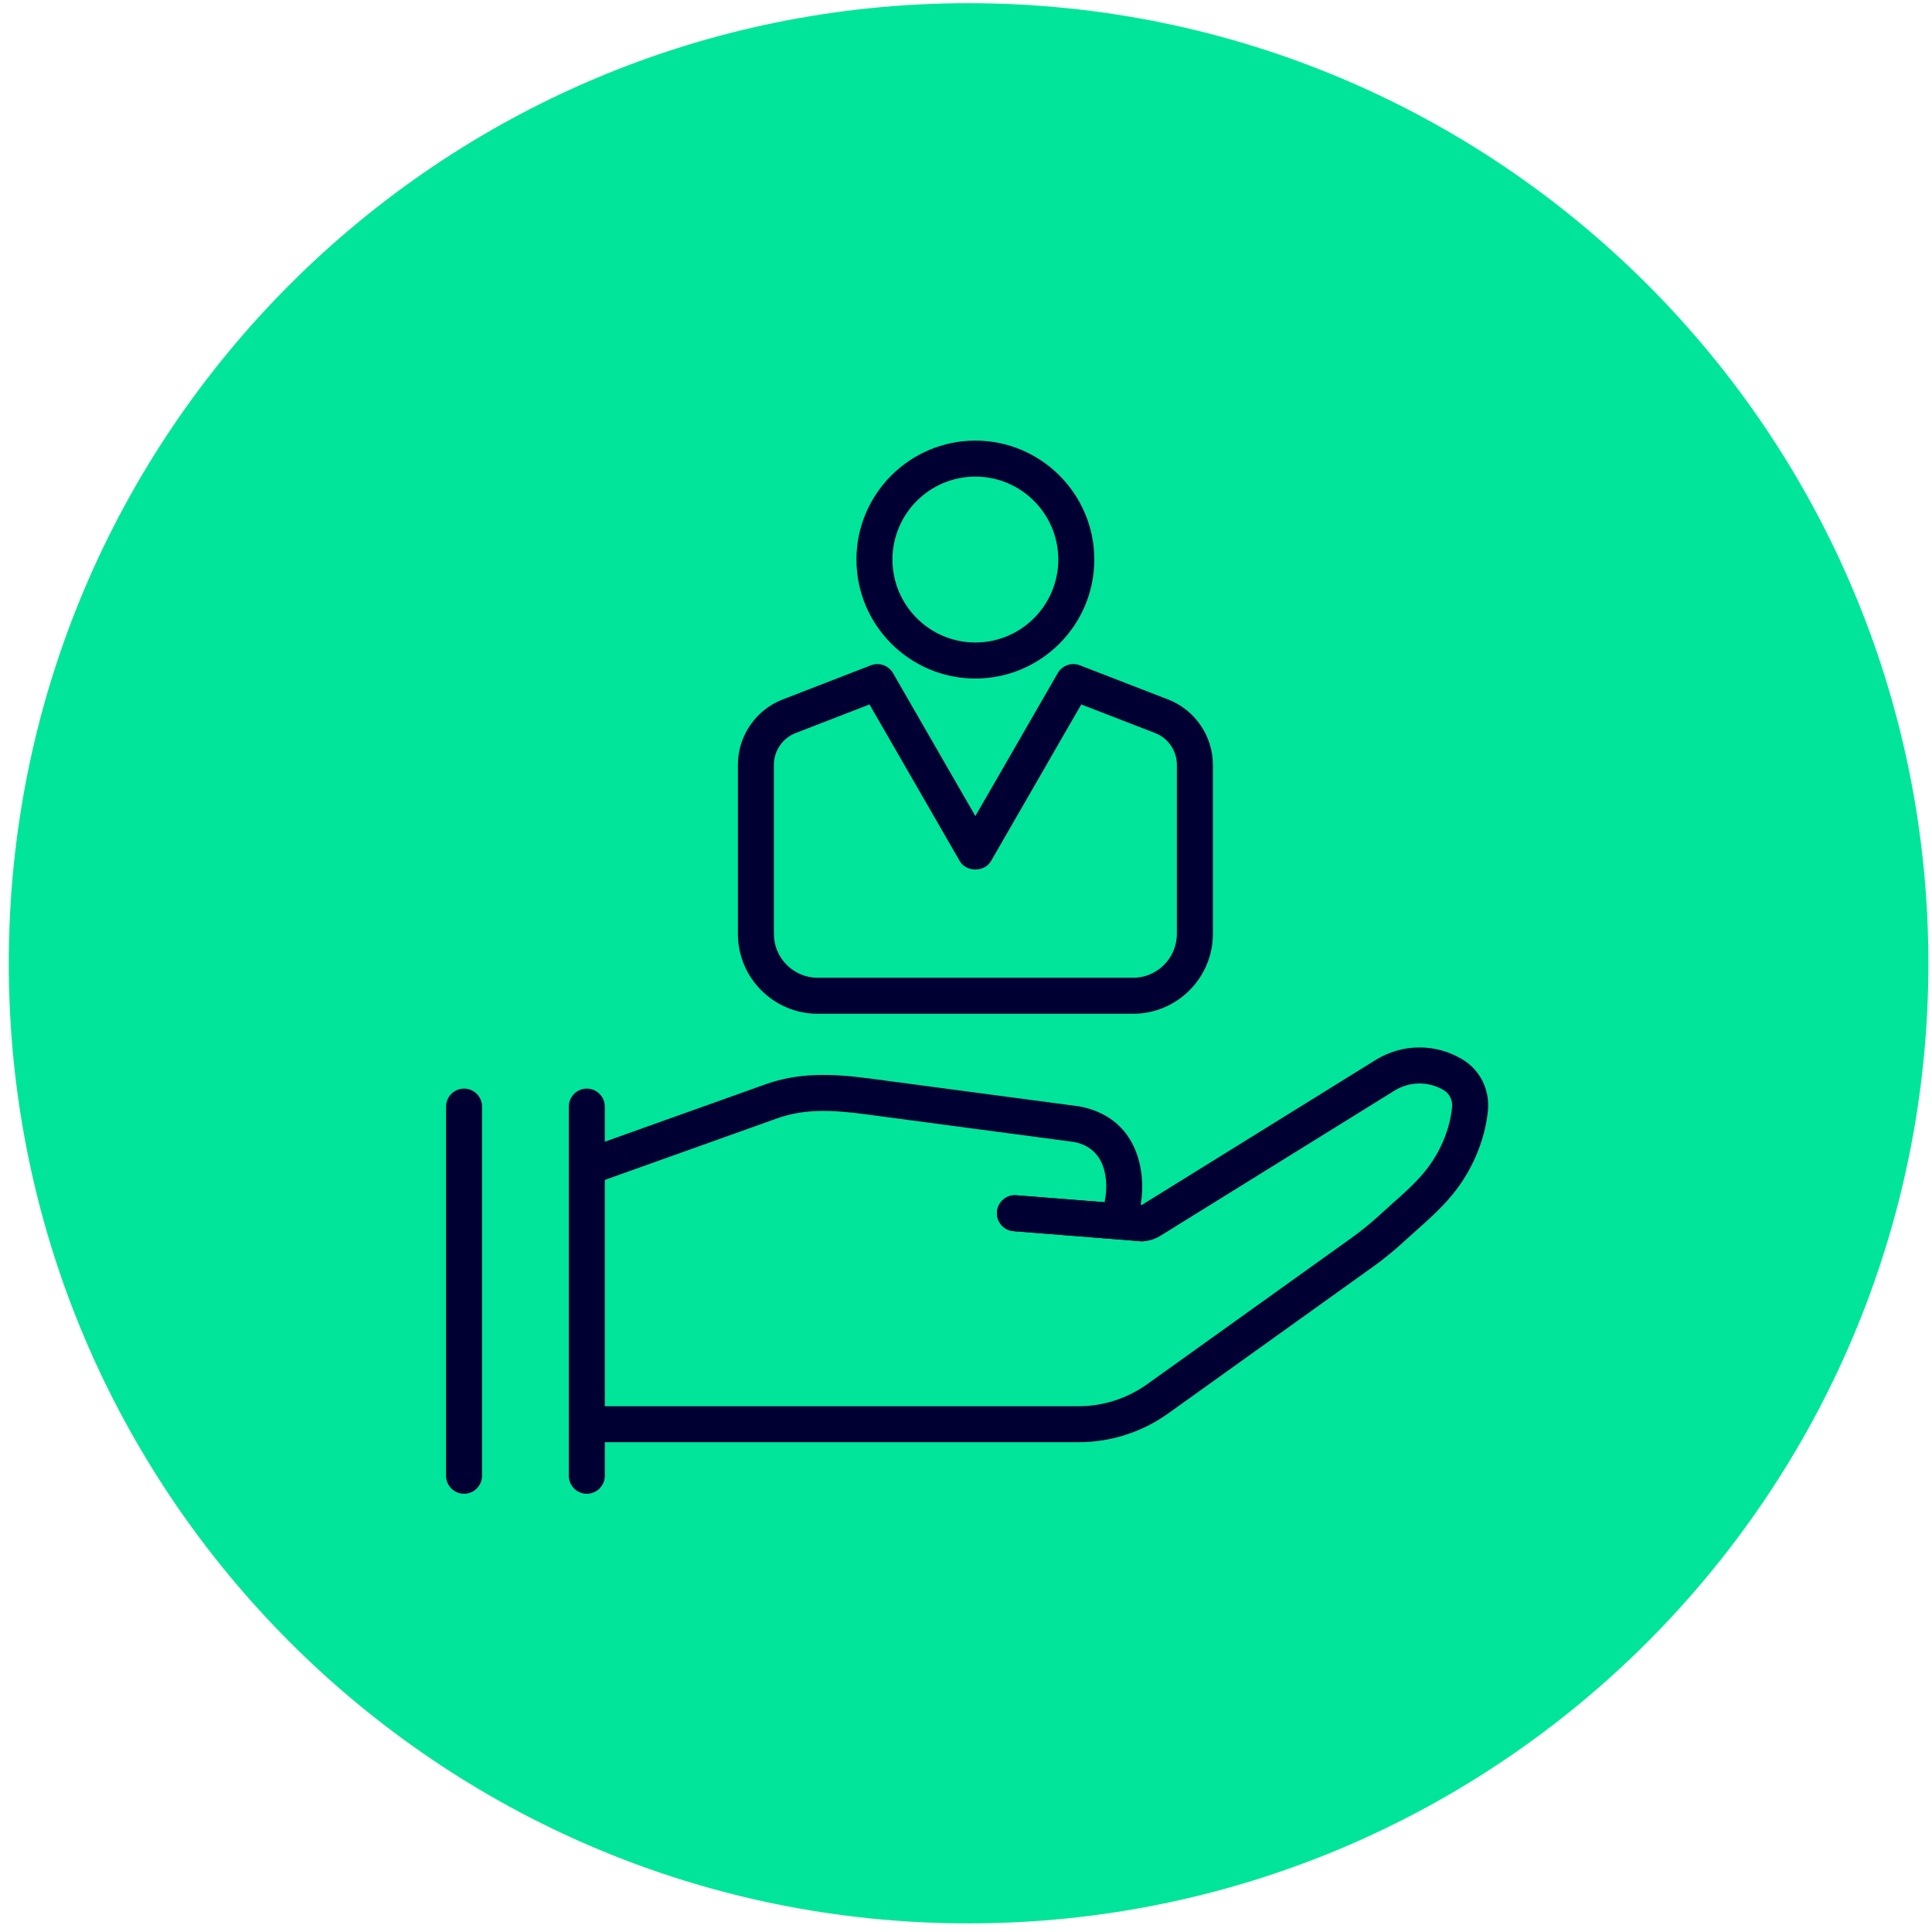
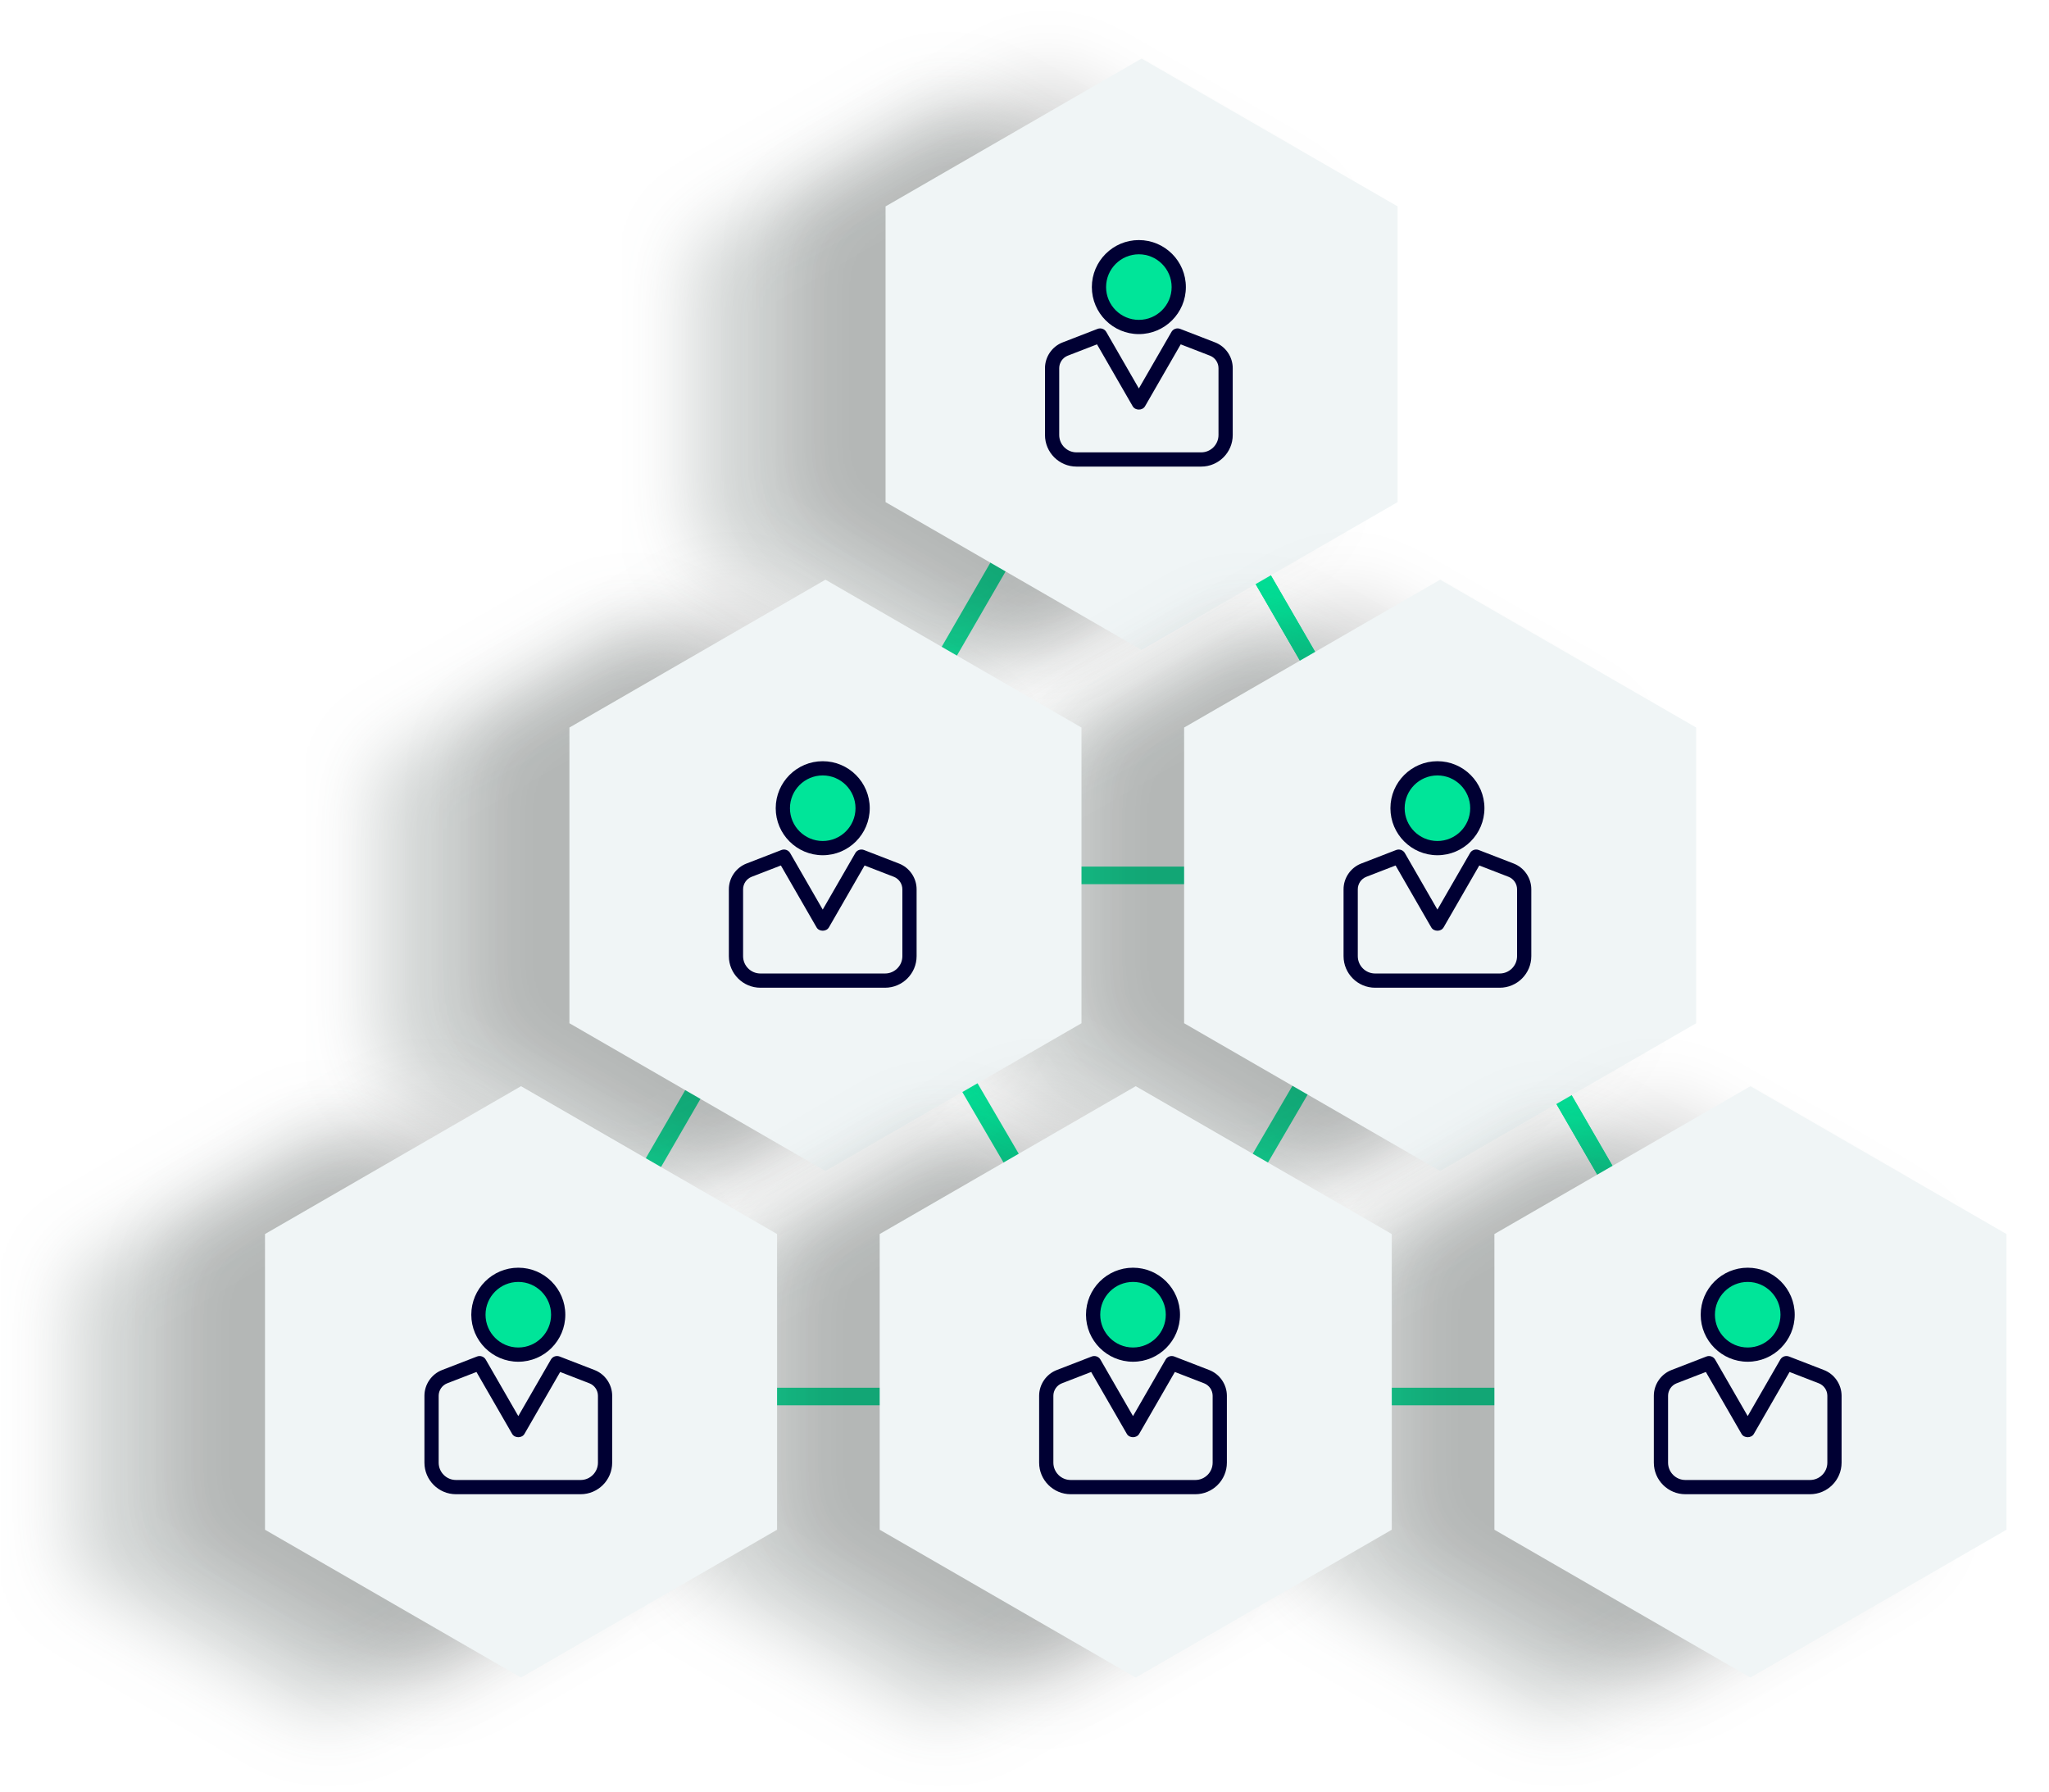
- <svg xmlns="http://www.w3.org/2000/svg" width="119" height="119" viewBox="0 0 119 119" fill="none">
-   <ellipse cx="59.659" cy="59.333" rx="58.459" ry="58.477" fill="#00E599" stroke="#00E599" stroke-width="1.319" />
-   <path fill-rule="evenodd" clip-rule="evenodd" d="M60.078 29.356C57.261 29.356 54.97 31.648 54.97 34.465C54.97 37.283 57.261 39.574 60.078 39.574C62.894 39.574 65.185 37.283 65.185 34.465C65.185 31.648 62.894 29.356 60.078 29.356ZM60.078 41.794C56.038 41.794 52.752 38.506 52.752 34.465C52.752 30.424 56.038 27.139 60.078 27.139C64.117 27.139 67.403 30.424 67.403 34.465C67.403 38.506 64.117 41.794 60.078 41.794Z" fill="#000033" />
-   <path fill-rule="evenodd" clip-rule="evenodd" d="M53.556 43.39L48.999 45.155C48.203 45.462 47.667 46.246 47.667 47.1V57.523C47.667 59.013 48.877 60.224 50.365 60.224H69.791C71.278 60.224 72.488 59.013 72.488 57.523V47.1C72.488 46.246 71.953 45.462 71.156 45.155L66.6 43.39L61.038 53.041C60.642 53.728 59.513 53.728 59.117 53.041L53.556 43.39ZM69.791 62.442H50.365C47.655 62.442 45.45 60.234 45.45 57.523V47.1C45.45 45.335 46.554 43.721 48.199 43.087L53.642 40.979C54.153 40.784 54.731 40.985 55.003 41.458L60.077 50.265L65.153 41.458C65.425 40.984 66.002 40.782 66.513 40.979L71.956 43.087C73.6 43.721 74.707 45.335 74.707 47.1V57.523C74.707 60.234 72.501 62.442 69.791 62.442Z" fill="#000033" />
-   <path fill-rule="evenodd" clip-rule="evenodd" d="M66.418 88.832H36.145C35.533 88.832 35.036 88.336 35.036 87.723C35.036 87.11 35.533 86.616 36.145 86.616H66.418C67.953 86.616 69.425 86.142 70.674 85.248L83.247 76.246C83.859 75.809 84.462 75.316 85.041 74.782C85.283 74.559 85.529 74.34 85.774 74.121C86.468 73.504 87.122 72.922 87.708 72.225C88.664 71.083 89.296 69.622 89.438 68.213C89.484 67.773 89.29 67.364 88.931 67.15C87.988 66.588 86.823 66.6 85.891 67.178L71.48 76.115C70.71 76.593 69.732 76.564 68.992 76.041C68.251 75.517 67.896 74.606 68.091 73.719C68.133 73.462 68.515 70.797 66.15 70.339L53.261 68.626C51.156 68.349 49.518 68.297 47.861 68.887L36.518 72.94C35.943 73.145 35.305 72.847 35.1 72.27C34.894 71.693 35.195 71.058 35.772 70.852L47.117 66.799C49.184 66.059 51.185 66.116 53.551 66.427L66.508 68.151C70.218 68.868 70.582 72.388 70.265 74.151L70.294 74.24L84.722 65.293C86.36 64.275 88.408 64.255 90.067 65.246C91.173 65.907 91.779 67.129 91.645 68.437C91.459 70.278 90.641 72.178 89.405 73.651C88.717 74.471 87.971 75.136 87.248 75.777C87.013 75.989 86.777 76.199 86.544 76.412C85.899 77.008 85.224 77.559 84.537 78.05L71.965 87.053C70.337 88.216 68.419 88.832 66.418 88.832Z" fill="#000033" />
-   <path fill-rule="evenodd" clip-rule="evenodd" d="M70.338 76.454C70.309 76.454 70.279 76.453 70.25 76.45L62.428 75.832C61.817 75.785 61.361 75.252 61.409 74.641C61.457 74.029 62.001 73.567 62.602 73.622L70.423 74.239C71.034 74.288 71.49 74.822 71.441 75.433C71.395 76.013 70.91 76.454 70.338 76.454Z" fill="#000033" />
-   <path fill-rule="evenodd" clip-rule="evenodd" d="M28.582 92.007C27.97 92.007 27.474 91.511 27.474 90.897V68.161C27.474 67.548 27.97 67.052 28.582 67.052C29.195 67.052 29.691 67.548 29.691 68.161V90.897C29.691 91.511 29.195 92.007 28.582 92.007Z" fill="#000033" />
-   <path fill-rule="evenodd" clip-rule="evenodd" d="M70.338 76.454C70.309 76.454 70.279 76.453 70.25 76.45L62.428 75.832C61.817 75.785 61.361 75.252 61.409 74.641C61.457 74.029 62.001 73.567 62.602 73.622L70.423 74.239C71.034 74.288 71.49 74.822 71.441 75.433C71.395 76.013 70.91 76.454 70.338 76.454Z" fill="#000033" />
-   <path fill-rule="evenodd" clip-rule="evenodd" d="M36.145 92.007C35.533 92.007 35.036 91.511 35.036 90.897V68.161C35.036 67.548 35.533 67.052 36.145 67.052C36.757 67.052 37.254 67.548 37.254 68.161V90.897C37.254 91.511 36.757 92.007 36.145 92.007Z" fill="#000033" />
+ <svg xmlns="http://www.w3.org/2000/svg" width="350" height="306" viewBox="0 0 350 306" fill="none">
+   <path d="M88.5 238.5H299.5" stroke="#00E599" stroke-width="3" stroke-linecap="square" />
+   <path d="M88.5 238.5L191.5 60.5" stroke="#00E599" stroke-width="3" stroke-linecap="square" />
+   <path d="M296.5 238.5L193.5 60.5" stroke="#00E599" stroke-width="3" stroke-linecap="square" />
+   <path d="M296.5 238.5L193.5 60.5" stroke="#00E599" stroke-width="3" stroke-linecap="square" />
+   <path d="M196.5 238.5L144.5 149.5" stroke="#00E599" stroke-width="3" stroke-linecap="square" />
+   <path d="M191.5 238.5L243.5 149.5" stroke="#00E599" stroke-width="3" stroke-linecap="square" />
+   <path d="M141.5 149.5H243.5" stroke="#00E599" stroke-width="3" stroke-linecap="square" />
+   <g filter="url(#filter0_dd)">
+     <path fill-rule="evenodd" clip-rule="evenodd" d="M195 10L238.734 35.25V85.75L195 111L151.266 85.75V35.25L195 10Z" fill="#F0F5F6" />
+   </g>
+   <circle cx="194.5" cy="49" r="6" fill="#00E599" />
+   <path fill-rule="evenodd" clip-rule="evenodd" d="M194.535 43.429C191.447 43.429 188.936 45.941 188.936 49.028C188.936 52.115 191.447 54.627 194.535 54.627C197.622 54.627 200.134 52.115 200.134 49.028C200.134 45.941 197.622 43.429 194.535 43.429ZM194.535 57.059C190.107 57.059 186.504 53.456 186.504 49.028C186.504 44.6 190.107 41 194.535 41C198.963 41 202.564 44.6 202.564 49.028C202.564 53.456 198.963 57.059 194.535 57.059Z" fill="#000033" />
+   <path fill-rule="evenodd" clip-rule="evenodd" d="M187.386 58.808L182.391 60.742C181.518 61.079 180.931 61.937 180.931 62.873V74.295C180.931 75.928 182.257 77.254 183.888 77.254H205.182C206.812 77.254 208.138 75.928 208.138 74.295V62.873C208.138 61.937 207.552 61.079 206.678 60.742L201.684 58.808L195.587 69.383C195.154 70.136 193.915 70.136 193.482 69.383L187.386 58.808ZM205.182 79.685H183.888C180.918 79.685 178.5 77.266 178.5 74.295V62.873C178.5 60.939 179.711 59.171 181.514 58.475L187.48 56.166C188.04 55.953 188.674 56.173 188.972 56.691L194.534 66.342L200.099 56.691C200.397 56.171 201.029 55.95 201.589 56.166L207.555 58.475C209.358 59.171 210.57 60.939 210.57 62.873V74.295C210.57 77.266 208.152 79.685 205.182 79.685Z" fill="#000033" />
+   <g filter="url(#filter1_dd)">
+     <path fill-rule="evenodd" clip-rule="evenodd" d="M246 99L289.734 124.25V174.75L246 200L202.266 174.75V124.25L246 99Z" fill="#F0F5F6" />
+   </g>
+   <circle cx="245.5" cy="138" r="6" fill="#00E599" />
+   <path fill-rule="evenodd" clip-rule="evenodd" d="M245.535 132.429C242.447 132.429 239.936 134.941 239.936 138.028C239.936 141.115 242.447 143.627 245.535 143.627C248.622 143.627 251.134 141.115 251.134 138.028C251.134 134.941 248.622 132.429 245.535 132.429ZM245.535 146.059C241.107 146.059 237.504 142.456 237.504 138.028C237.504 133.6 241.107 130 245.535 130C249.963 130 253.564 133.6 253.564 138.028C253.564 142.456 249.963 146.059 245.535 146.059Z" fill="#000033" />
+   <path fill-rule="evenodd" clip-rule="evenodd" d="M238.386 147.808L233.391 149.742C232.518 150.079 231.931 150.937 231.931 151.873V163.295C231.931 164.928 233.257 166.254 234.888 166.254H256.182C257.812 166.254 259.138 164.928 259.138 163.295V151.873C259.138 150.937 258.552 150.079 257.678 149.742L252.684 147.808L246.587 158.383C246.154 159.137 244.915 159.137 244.482 158.383L238.386 147.808ZM256.182 168.685H234.888C231.918 168.685 229.5 166.266 229.5 163.295V151.873C229.5 149.939 230.711 148.171 232.514 147.475L238.48 145.166C239.04 144.953 239.674 145.173 239.972 145.691L245.534 155.342L251.099 145.691C251.397 145.171 252.029 144.95 252.589 145.166L258.555 147.475C260.358 148.171 261.57 149.939 261.57 151.873V163.295C261.57 166.266 259.152 168.685 256.182 168.685Z" fill="#000033" />
+   <g filter="url(#filter2_dd)">
+     <path fill-rule="evenodd" clip-rule="evenodd" d="M141 99L184.734 124.25V174.75L141 200L97.266 174.75V124.25L141 99Z" fill="#F0F5F6" />
+   </g>
+   <circle cx="140.5" cy="138" r="6" fill="#00E599" />
+   <path fill-rule="evenodd" clip-rule="evenodd" d="M140.535 132.429C137.447 132.429 134.936 134.941 134.936 138.028C134.936 141.115 137.447 143.627 140.535 143.627C143.622 143.627 146.134 141.115 146.134 138.028C146.134 134.941 143.622 132.429 140.535 132.429ZM140.535 146.059C136.107 146.059 132.504 142.456 132.504 138.028C132.504 133.6 136.107 130 140.535 130C144.963 130 148.564 133.6 148.564 138.028C148.564 142.456 144.963 146.059 140.535 146.059Z" fill="#000033" />
+   <path fill-rule="evenodd" clip-rule="evenodd" d="M133.386 147.808L128.391 149.742C127.518 150.079 126.931 150.937 126.931 151.873V163.295C126.931 164.928 128.257 166.254 129.888 166.254H151.182C152.812 166.254 154.138 164.928 154.138 163.295V151.873C154.138 150.937 153.552 150.079 152.678 149.742L147.684 147.808L141.587 158.383C141.154 159.137 139.915 159.137 139.482 158.383L133.386 147.808ZM151.182 168.685H129.888C126.918 168.685 124.5 166.266 124.5 163.295V151.873C124.5 149.939 125.711 148.171 127.514 147.475L133.48 145.166C134.04 144.953 134.674 145.173 134.972 145.691L140.534 155.342L146.099 145.691C146.397 145.171 147.029 144.95 147.589 145.166L153.555 147.475C155.358 148.171 156.57 149.939 156.57 151.873V163.295C156.57 166.266 154.152 168.685 151.182 168.685Z" fill="#000033" />
+   <g filter="url(#filter3_dd)">
+     <path fill-rule="evenodd" clip-rule="evenodd" d="M299 185.5L342.734 210.75V261.25L299 286.5L255.266 261.25V210.75L299 185.5Z" fill="#F0F5F6" />
+   </g>
+   <circle cx="298.5" cy="224.5" r="6" fill="#00E599" />
+   <path fill-rule="evenodd" clip-rule="evenodd" d="M298.535 218.929C295.447 218.929 292.936 221.441 292.936 224.528C292.936 227.615 295.447 230.127 298.535 230.127C301.622 230.127 304.134 227.615 304.134 224.528C304.134 221.441 301.622 218.929 298.535 218.929ZM298.535 232.559C294.107 232.559 290.504 228.956 290.504 224.528C290.504 220.1 294.107 216.5 298.535 216.5C302.963 216.5 306.564 220.1 306.564 224.528C306.564 228.956 302.963 232.559 298.535 232.559Z" fill="#000033" />
+   <path fill-rule="evenodd" clip-rule="evenodd" d="M291.386 234.308L286.391 236.242C285.518 236.579 284.931 237.437 284.931 238.373V249.795C284.931 251.428 286.257 252.754 287.888 252.754H309.182C310.812 252.754 312.138 251.428 312.138 249.795V238.373C312.138 237.437 311.552 236.579 310.678 236.242L305.684 234.308L299.587 244.883C299.154 245.637 297.915 245.637 297.482 244.883L291.386 234.308ZM309.182 255.185H287.888C284.918 255.185 282.5 252.766 282.5 249.795V238.373C282.5 236.439 283.711 234.671 285.514 233.975L291.48 231.666C292.04 231.453 292.674 231.673 292.972 232.191L298.534 241.842L304.099 232.191C304.397 231.671 305.029 231.45 305.589 231.666L311.555 233.975C313.358 234.671 314.57 236.439 314.57 238.373V249.795C314.57 252.766 312.152 255.185 309.182 255.185Z" fill="#000033" />
+   <g filter="url(#filter4_dd)">
+     <path fill-rule="evenodd" clip-rule="evenodd" d="M194 185.5L237.734 210.75V261.25L194 286.5L150.266 261.25V210.75L194 185.5Z" fill="#F0F5F6" />
+   </g>
+   <circle cx="193.5" cy="224.5" r="6" fill="#00E599" />
+   <path fill-rule="evenodd" clip-rule="evenodd" d="M193.535 218.929C190.447 218.929 187.936 221.441 187.936 224.528C187.936 227.615 190.447 230.127 193.535 230.127C196.622 230.127 199.134 227.615 199.134 224.528C199.134 221.441 196.622 218.929 193.535 218.929ZM193.535 232.559C189.107 232.559 185.504 228.956 185.504 224.528C185.504 220.1 189.107 216.5 193.535 216.5C197.963 216.5 201.564 220.1 201.564 224.528C201.564 228.956 197.963 232.559 193.535 232.559Z" fill="#000033" />
+   <path fill-rule="evenodd" clip-rule="evenodd" d="M186.386 234.308L181.391 236.242C180.518 236.579 179.931 237.437 179.931 238.373V249.795C179.931 251.428 181.257 252.754 182.888 252.754H204.182C205.812 252.754 207.138 251.428 207.138 249.795V238.373C207.138 237.437 206.552 236.579 205.678 236.242L200.684 234.308L194.587 244.883C194.154 245.637 192.915 245.637 192.482 244.883L186.386 234.308ZM204.182 255.185H182.888C179.918 255.185 177.5 252.766 177.5 249.795V238.373C177.5 236.439 178.711 234.671 180.514 233.975L186.48 231.666C187.04 231.453 187.674 231.673 187.972 232.191L193.534 241.842L199.099 232.191C199.397 231.671 200.029 231.45 200.589 231.666L206.555 233.975C208.358 234.671 209.57 236.439 209.57 238.373V249.795C209.57 252.766 207.152 255.185 204.182 255.185Z" fill="#000033" />
+   <g filter="url(#filter5_dd)">
+     <path fill-rule="evenodd" clip-rule="evenodd" d="M89 185.5L132.734 210.75V261.25L89 286.5L45.266 261.25V210.75L89 185.5Z" fill="#F0F5F6" />
+   </g>
+   <circle cx="88.5" cy="224.5" r="6" fill="#00E599" />
+   <path fill-rule="evenodd" clip-rule="evenodd" d="M88.535 218.929C85.447 218.929 82.936 221.441 82.936 224.528C82.936 227.615 85.447 230.127 88.535 230.127C91.622 230.127 94.133 227.615 94.133 224.528C94.133 221.441 91.622 218.929 88.535 218.929ZM88.535 232.559C84.107 232.559 80.504 228.956 80.504 224.528C80.504 220.1 84.107 216.5 88.535 216.5C92.963 216.5 96.564 220.1 96.564 224.528C96.564 228.956 92.963 232.559 88.535 232.559Z" fill="#000033" />
+   <path fill-rule="evenodd" clip-rule="evenodd" d="M81.386 234.308L76.391 236.242C75.518 236.579 74.931 237.437 74.931 238.373V249.795C74.931 251.428 76.257 252.754 77.888 252.754H99.182C100.812 252.754 102.138 251.428 102.138 249.795V238.373C102.138 237.437 101.552 236.579 100.678 236.242L95.684 234.308L89.587 244.883C89.154 245.637 87.915 245.637 87.482 244.883L81.386 234.308ZM99.182 255.185H77.888C74.918 255.185 72.5 252.766 72.5 249.795V238.373C72.5 236.439 73.711 234.671 75.514 233.975L81.48 231.666C82.04 231.453 82.674 231.673 82.972 232.191L88.534 241.842L94.099 232.191C94.397 231.671 95.029 231.45 95.589 231.666L101.555 233.975C103.358 234.671 104.57 236.439 104.57 238.373V249.795C104.57 252.766 102.152 255.185 99.182 255.185Z" fill="#000033" />
+   <defs>
+     <filter id="filter0_dd" x="106.266" y="0" width="132.469" height="130" filterUnits="userSpaceOnUse" color-interpolation-filters="sRGB">
+       <feFlood flood-opacity="0" result="BackgroundImageFix" />
+       <feColorMatrix in="SourceAlpha" type="matrix" values="0 0 0 0 0 0 0 0 0 0 0 0 0 0 0 0 0 0 127 0" />
+       <feOffset dx="-33" dy="7" />
+       <feGaussianBlur stdDeviation="6" />
+       <feColorMatrix type="matrix" values="0 0 0 0 0.316 0 0 0 0 0.367 0 0 0 0 0.353 0 0 0 0.257 0" />
+       <feBlend mode="normal" in2="BackgroundImageFix" result="effect1_dropShadow" />
+       <feColorMatrix in="SourceAlpha" type="matrix" values="0 0 0 0 0 0 0 0 0 0 0 0 0 0 0 0 0 0 127 0" />
+       <feOffset dx="-16" dy="2" />
+       <feGaussianBlur stdDeviation="6" />
+       <feColorMatrix type="matrix" values="0 0 0 0 0 0 0 0 0 0 0 0 0 0 0 0 0 0 0.145 0" />
+       <feBlend mode="normal" in2="effect1_dropShadow" result="effect2_dropShadow" />
+       <feBlend mode="normal" in="SourceGraphic" in2="effect2_dropShadow" result="shape" />
+     </filter>
+     <filter id="filter1_dd" x="157.266" y="89" width="132.469" height="130" filterUnits="userSpaceOnUse" color-interpolation-filters="sRGB">
+       <feFlood flood-opacity="0" result="BackgroundImageFix" />
+       <feColorMatrix in="SourceAlpha" type="matrix" values="0 0 0 0 0 0 0 0 0 0 0 0 0 0 0 0 0 0 127 0" />
+       <feOffset dx="-33" dy="7" />
+       <feGaussianBlur stdDeviation="6" />
+       <feColorMatrix type="matrix" values="0 0 0 0 0.316 0 0 0 0 0.367 0 0 0 0 0.353 0 0 0 0.257 0" />
+       <feBlend mode="normal" in2="BackgroundImageFix" result="effect1_dropShadow" />
+       <feColorMatrix in="SourceAlpha" type="matrix" values="0 0 0 0 0 0 0 0 0 0 0 0 0 0 0 0 0 0 127 0" />
+       <feOffset dx="-16" dy="2" />
+       <feGaussianBlur stdDeviation="6" />
+       <feColorMatrix type="matrix" values="0 0 0 0 0 0 0 0 0 0 0 0 0 0 0 0 0 0 0.145 0" />
+       <feBlend mode="normal" in2="effect1_dropShadow" result="effect2_dropShadow" />
+       <feBlend mode="normal" in="SourceGraphic" in2="effect2_dropShadow" result="shape" />
+     </filter>
+     <filter id="filter2_dd" x="52.266" y="89" width="132.469" height="130" filterUnits="userSpaceOnUse" color-interpolation-filters="sRGB">
+       <feFlood flood-opacity="0" result="BackgroundImageFix" />
+       <feColorMatrix in="SourceAlpha" type="matrix" values="0 0 0 0 0 0 0 0 0 0 0 0 0 0 0 0 0 0 127 0" />
+       <feOffset dx="-33" dy="7" />
+       <feGaussianBlur stdDeviation="6" />
+       <feColorMatrix type="matrix" values="0 0 0 0 0.316 0 0 0 0 0.367 0 0 0 0 0.353 0 0 0 0.257 0" />
+       <feBlend mode="normal" in2="BackgroundImageFix" result="effect1_dropShadow" />
+       <feColorMatrix in="SourceAlpha" type="matrix" values="0 0 0 0 0 0 0 0 0 0 0 0 0 0 0 0 0 0 127 0" />
+       <feOffset dx="-16" dy="2" />
+       <feGaussianBlur stdDeviation="6" />
+       <feColorMatrix type="matrix" values="0 0 0 0 0 0 0 0 0 0 0 0 0 0 0 0 0 0 0.145 0" />
+       <feBlend mode="normal" in2="effect1_dropShadow" result="effect2_dropShadow" />
+       <feBlend mode="normal" in="SourceGraphic" in2="effect2_dropShadow" result="shape" />
+     </filter>
+     <filter id="filter3_dd" x="210.266" y="175.5" width="132.469" height="130" filterUnits="userSpaceOnUse" color-interpolation-filters="sRGB">
+       <feFlood flood-opacity="0" result="BackgroundImageFix" />
+       <feColorMatrix in="SourceAlpha" type="matrix" values="0 0 0 0 0 0 0 0 0 0 0 0 0 0 0 0 0 0 127 0" />
+       <feOffset dx="-33" dy="7" />
+       <feGaussianBlur stdDeviation="6" />
+       <feColorMatrix type="matrix" values="0 0 0 0 0.316 0 0 0 0 0.367 0 0 0 0 0.353 0 0 0 0.257 0" />
+       <feBlend mode="normal" in2="BackgroundImageFix" result="effect1_dropShadow" />
+       <feColorMatrix in="SourceAlpha" type="matrix" values="0 0 0 0 0 0 0 0 0 0 0 0 0 0 0 0 0 0 127 0" />
+       <feOffset dx="-16" dy="2" />
+       <feGaussianBlur stdDeviation="6" />
+       <feColorMatrix type="matrix" values="0 0 0 0 0 0 0 0 0 0 0 0 0 0 0 0 0 0 0.145 0" />
+       <feBlend mode="normal" in2="effect1_dropShadow" result="effect2_dropShadow" />
+       <feBlend mode="normal" in="SourceGraphic" in2="effect2_dropShadow" result="shape" />
+     </filter>
+     <filter id="filter4_dd" x="105.266" y="175.5" width="132.469" height="130" filterUnits="userSpaceOnUse" color-interpolation-filters="sRGB">
+       <feFlood flood-opacity="0" result="BackgroundImageFix" />
+       <feColorMatrix in="SourceAlpha" type="matrix" values="0 0 0 0 0 0 0 0 0 0 0 0 0 0 0 0 0 0 127 0" />
+       <feOffset dx="-33" dy="7" />
+       <feGaussianBlur stdDeviation="6" />
+       <feColorMatrix type="matrix" values="0 0 0 0 0.316 0 0 0 0 0.367 0 0 0 0 0.353 0 0 0 0.257 0" />
+       <feBlend mode="normal" in2="BackgroundImageFix" result="effect1_dropShadow" />
+       <feColorMatrix in="SourceAlpha" type="matrix" values="0 0 0 0 0 0 0 0 0 0 0 0 0 0 0 0 0 0 127 0" />
+       <feOffset dx="-16" dy="2" />
+       <feGaussianBlur stdDeviation="6" />
+       <feColorMatrix type="matrix" values="0 0 0 0 0 0 0 0 0 0 0 0 0 0 0 0 0 0 0.145 0" />
+       <feBlend mode="normal" in2="effect1_dropShadow" result="effect2_dropShadow" />
+       <feBlend mode="normal" in="SourceGraphic" in2="effect2_dropShadow" result="shape" />
+     </filter>
+     <filter id="filter5_dd" x="0.266" y="175.5" width="132.469" height="130" filterUnits="userSpaceOnUse" color-interpolation-filters="sRGB">
+       <feFlood flood-opacity="0" result="BackgroundImageFix" />
+       <feColorMatrix in="SourceAlpha" type="matrix" values="0 0 0 0 0 0 0 0 0 0 0 0 0 0 0 0 0 0 127 0" />
+       <feOffset dx="-33" dy="7" />
+       <feGaussianBlur stdDeviation="6" />
+       <feColorMatrix type="matrix" values="0 0 0 0 0.316 0 0 0 0 0.367 0 0 0 0 0.353 0 0 0 0.257 0" />
+       <feBlend mode="normal" in2="BackgroundImageFix" result="effect1_dropShadow" />
+       <feColorMatrix in="SourceAlpha" type="matrix" values="0 0 0 0 0 0 0 0 0 0 0 0 0 0 0 0 0 0 127 0" />
+       <feOffset dx="-16" dy="2" />
+       <feGaussianBlur stdDeviation="6" />
+       <feColorMatrix type="matrix" values="0 0 0 0 0 0 0 0 0 0 0 0 0 0 0 0 0 0 0.145 0" />
+       <feBlend mode="normal" in2="effect1_dropShadow" result="effect2_dropShadow" />
+       <feBlend mode="normal" in="SourceGraphic" in2="effect2_dropShadow" result="shape" />
+     </filter>
+   </defs>
</svg>
